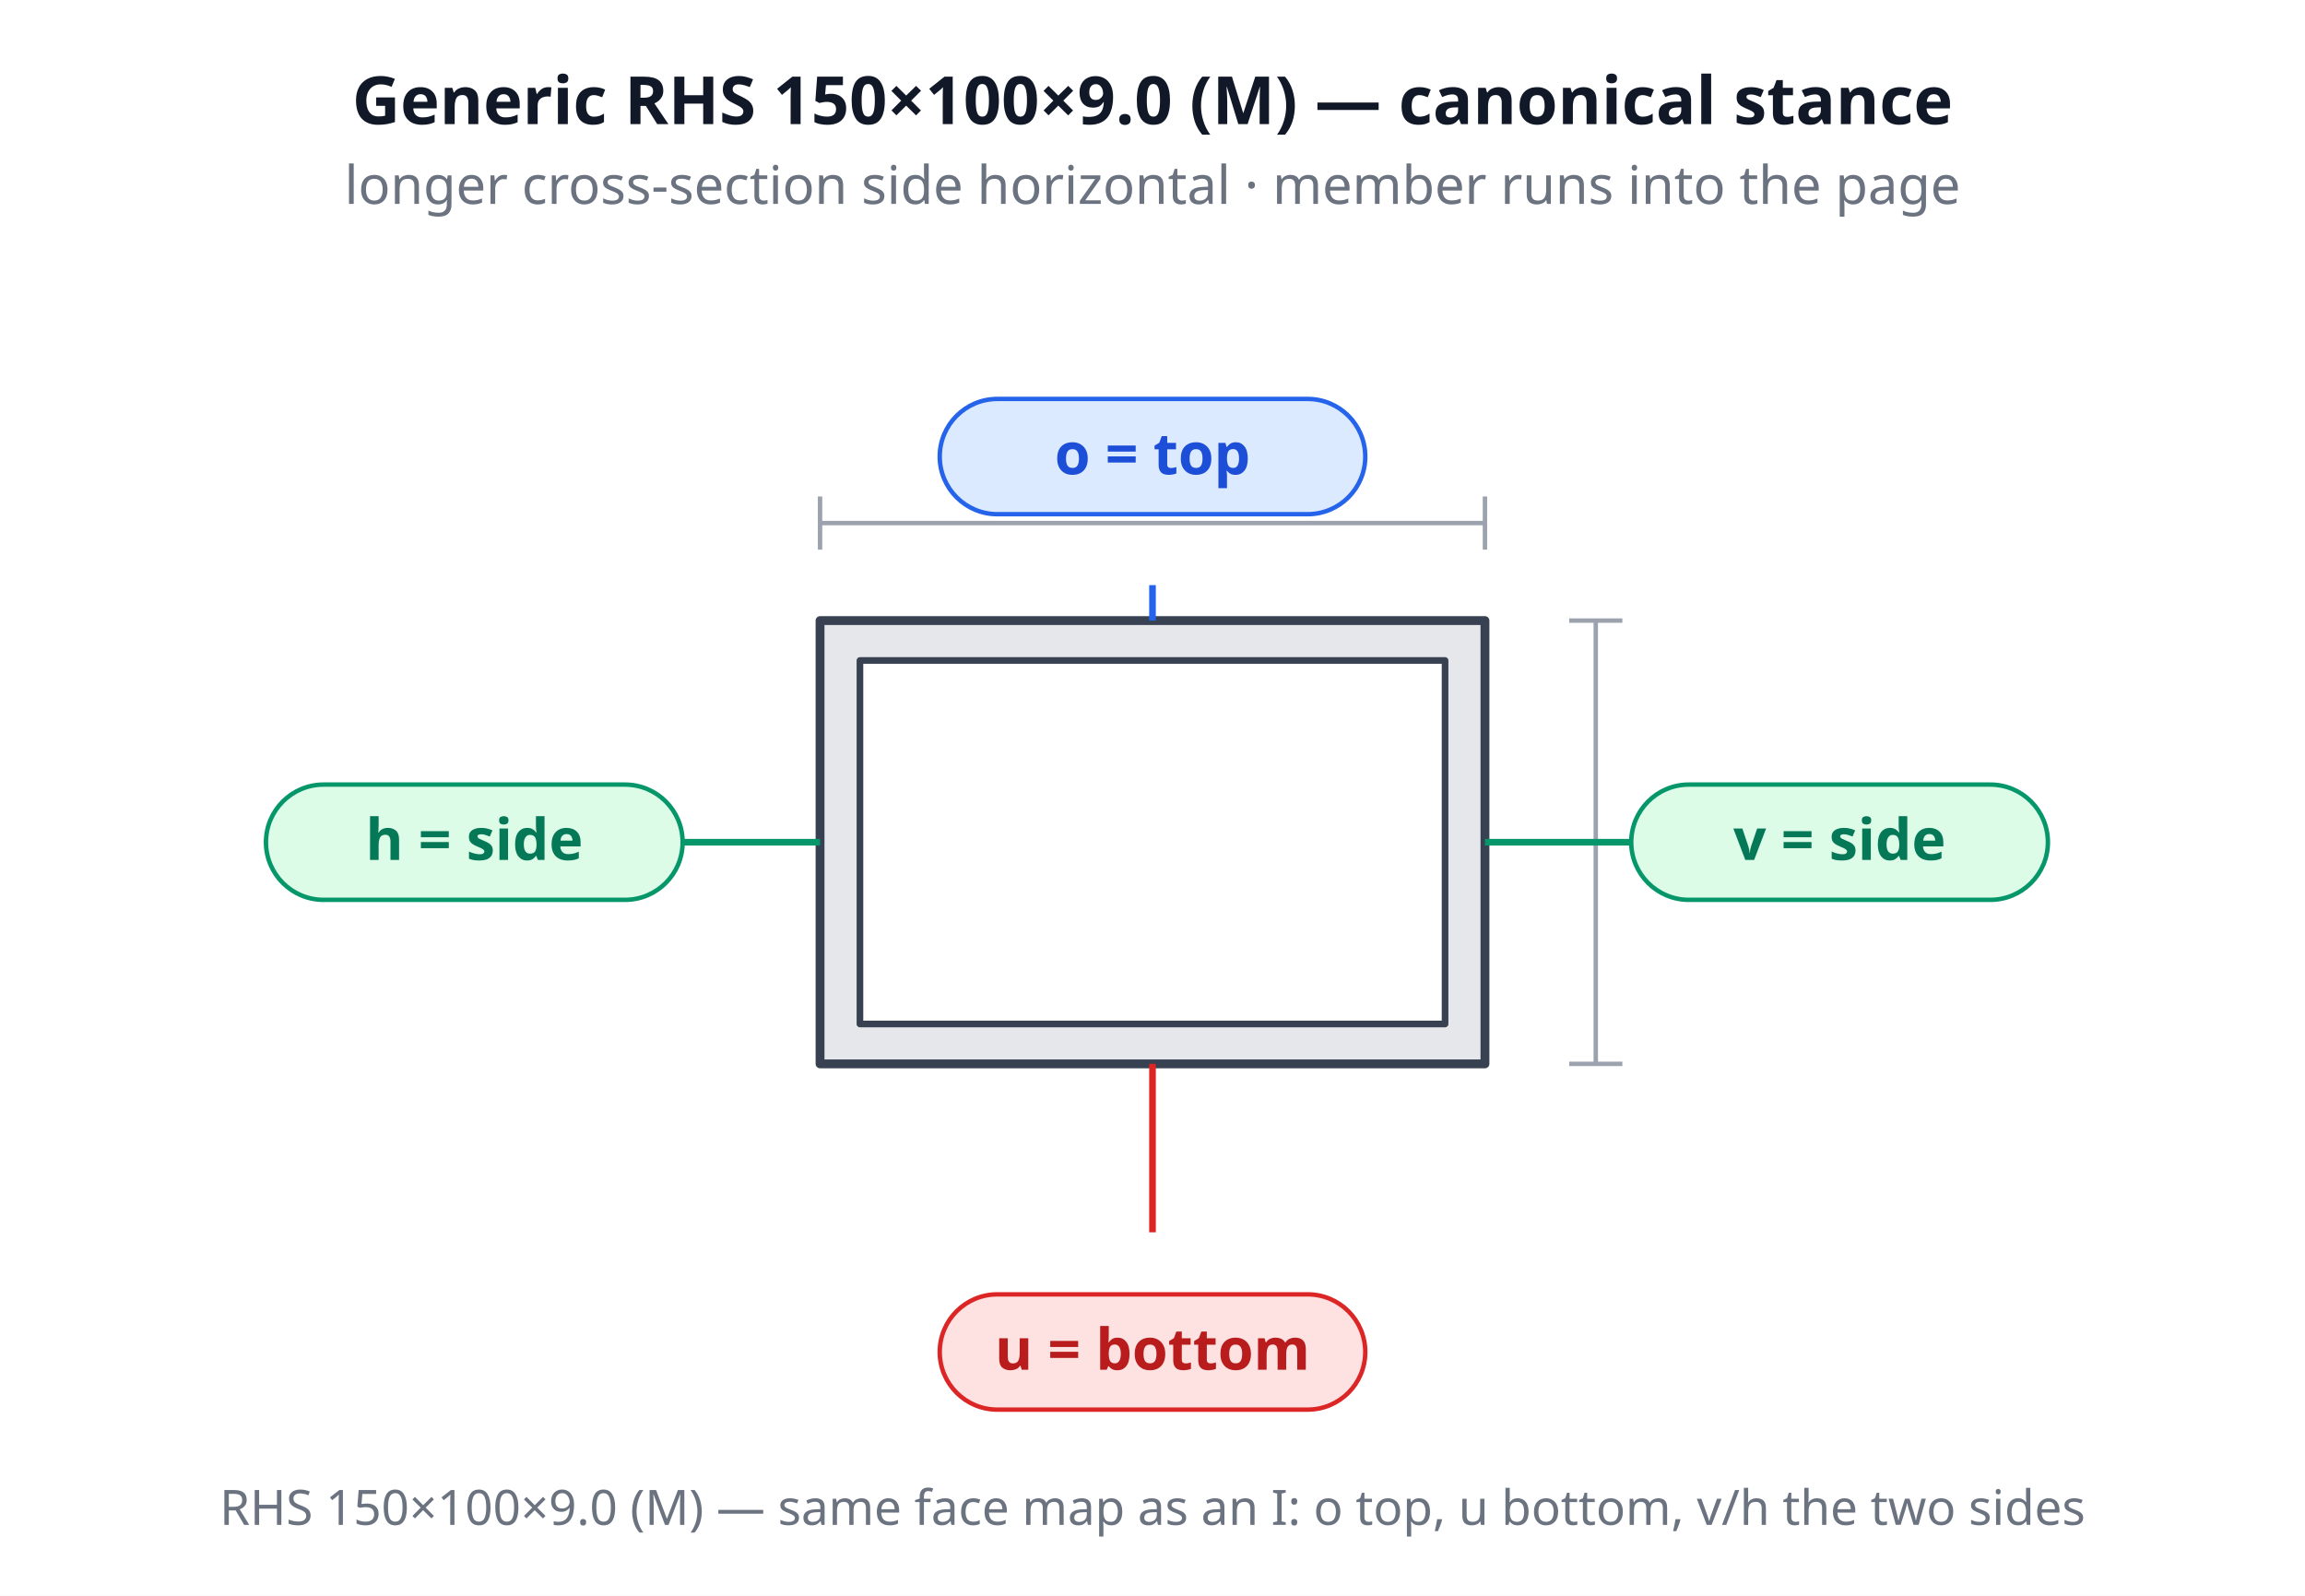
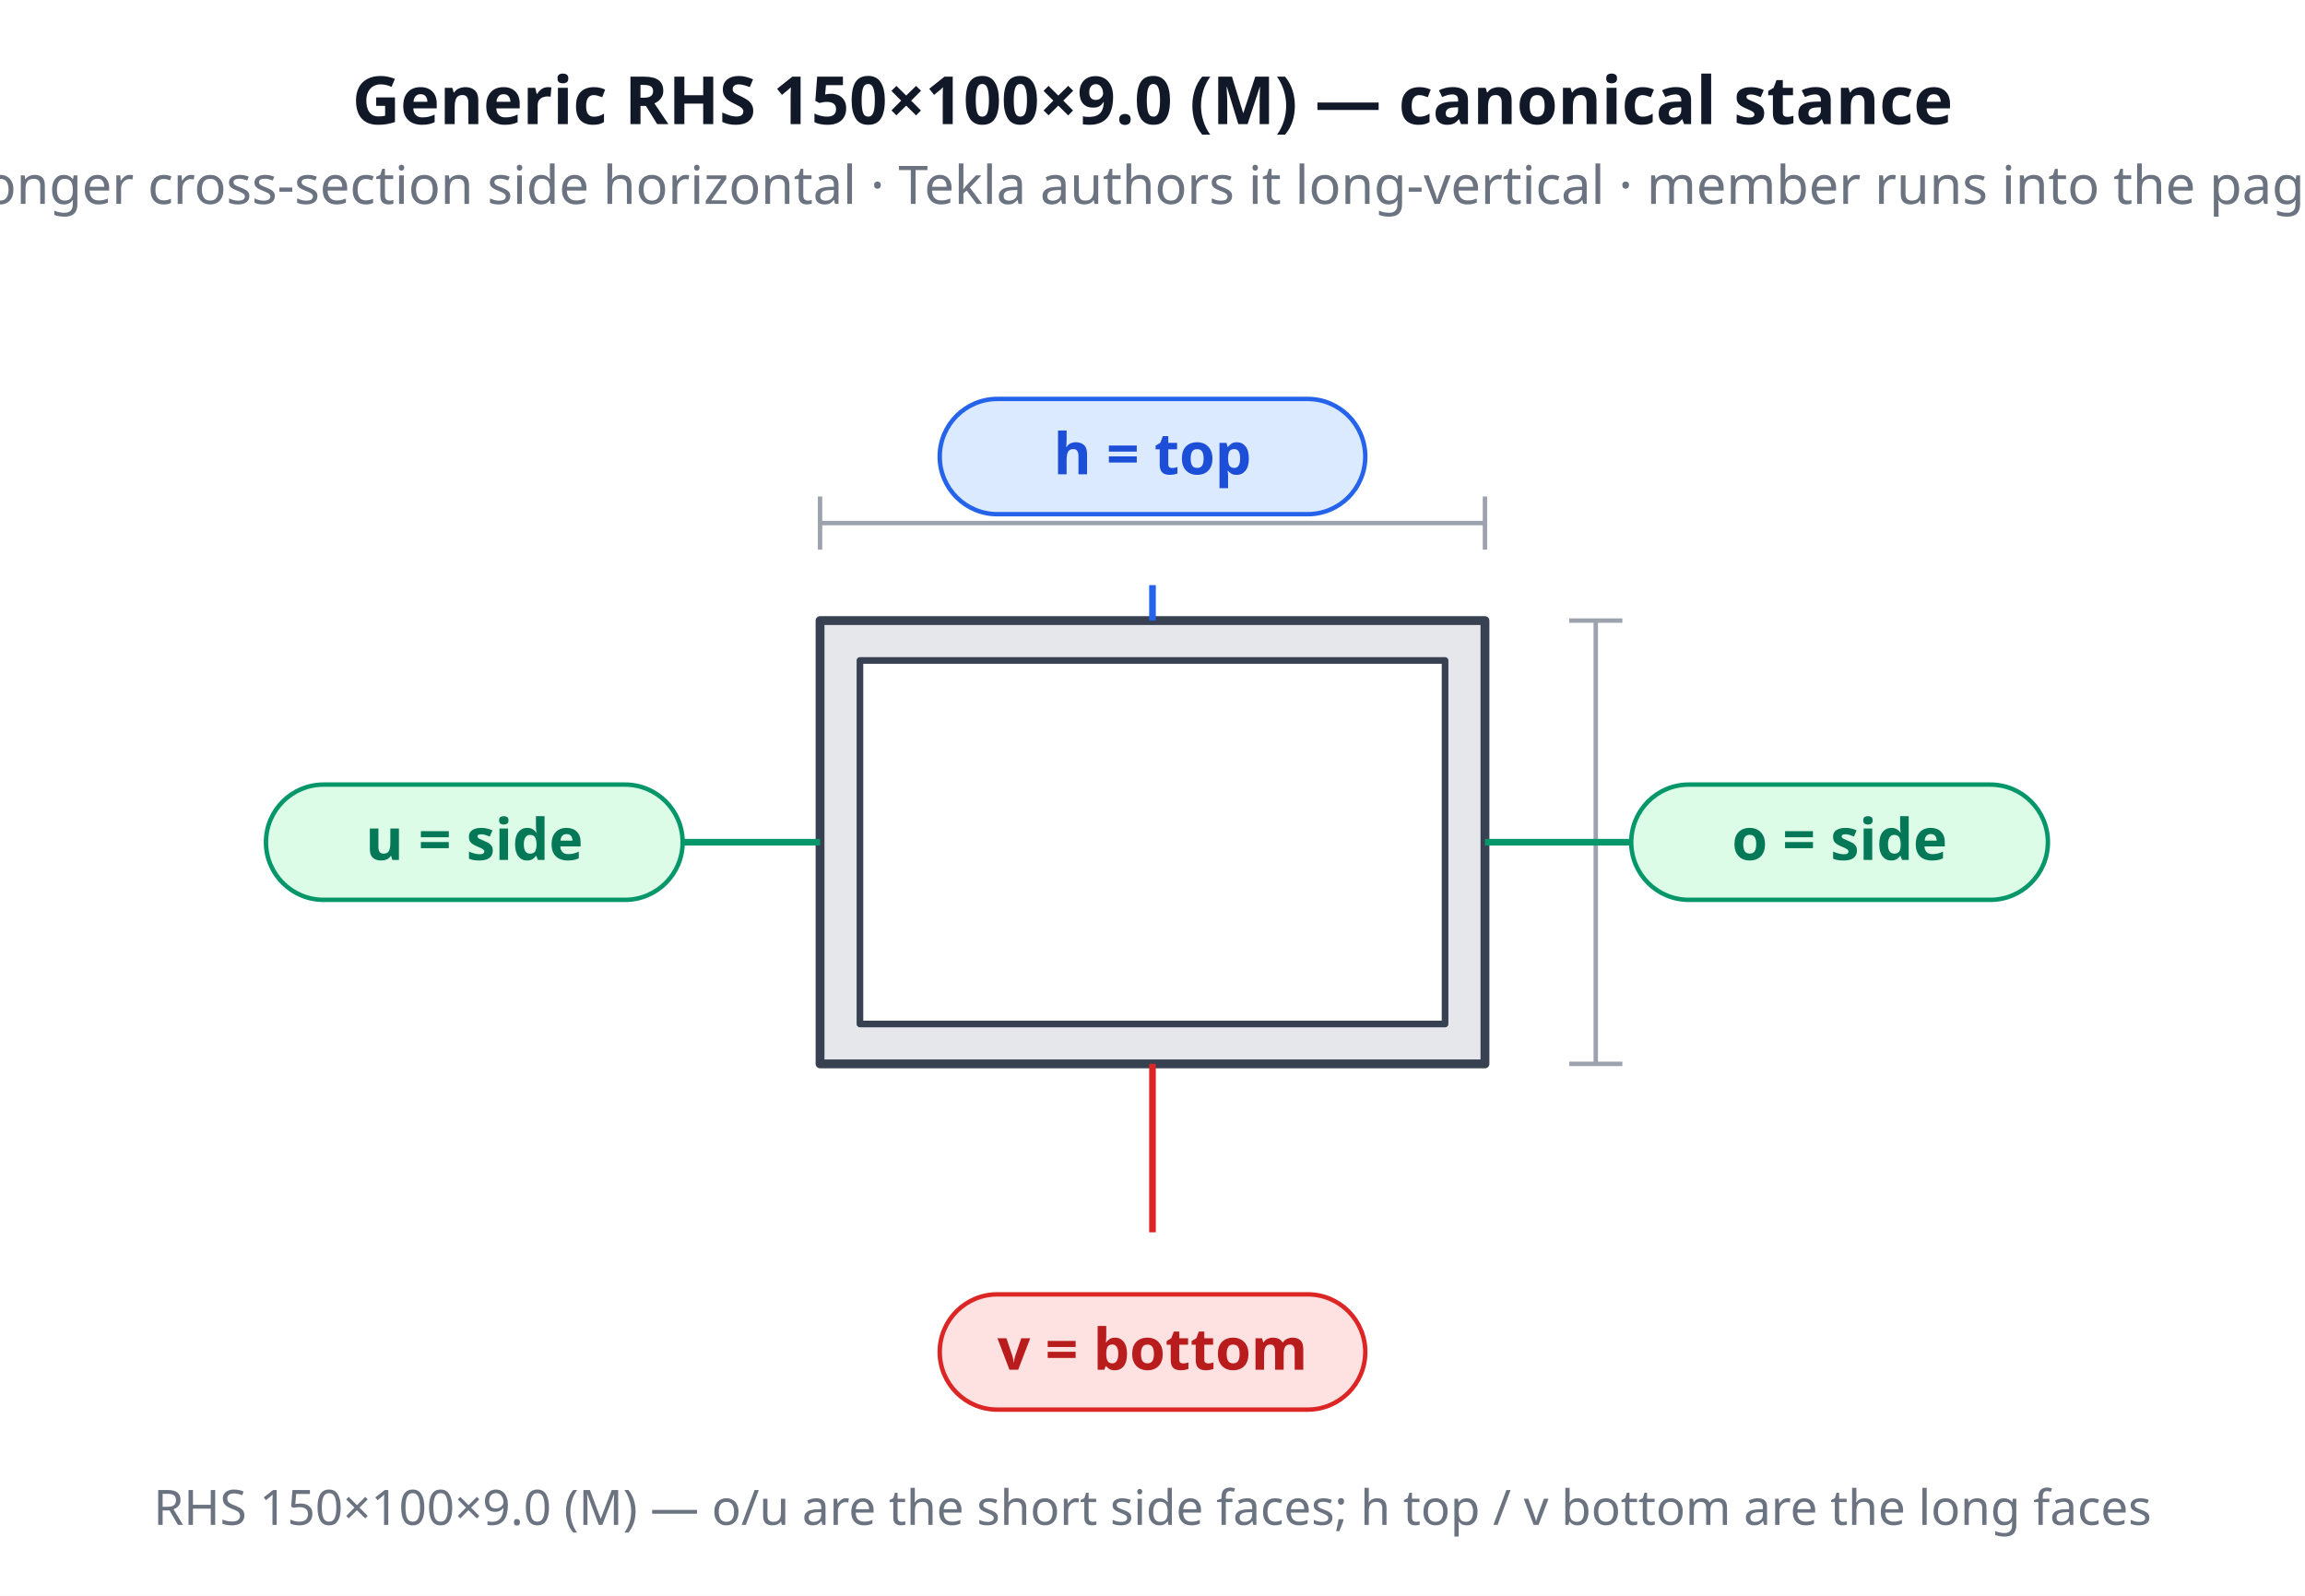
<svg xmlns="http://www.w3.org/2000/svg" viewBox="0 0 520 360" width="520" height="360" font-family="ui-sans-serif, system-ui, sans-serif" role="img" aria-label="Rectangular hollow section face map, canonical stance">
  <rect width="520" height="360" fill="#ffffff" />
  <text x="260" y="28" text-anchor="middle" font-size="15" font-weight="700" fill="#111827">Generic RHS 150×100×9.0 (M) — canonical stance</text>
-   <text x="260" y="46" text-anchor="middle" font-size="12" fill="#6b7280">longer cross-section side horizontal · member runs into the page</text>
+   <text x="260" y="46" text-anchor="middle" font-size="12" fill="#6b7280">longer cross-section side horizontal · Tekla authors it long-vertical · member runs into the page</text>
  <g transform="translate(260,190) scale(1,-1)">
    <path d="M -75 -50 L 75 -50 L 75 50 L -75 50 Z" fill="#e5e7eb" stroke="#374151" stroke-width="2" stroke-linejoin="round" />
    <path d="M -66 -41 L -66 41 L 66 41 L 66 -41 Z" fill="#ffffff" stroke="#374151" stroke-width="1.5" stroke-linejoin="round" />
  </g>
  <line x1="185" y1="118" x2="335" y2="118" stroke="#9ca3af" stroke-width="1" />
  <line x1="185" y1="112" x2="185" y2="124" stroke="#9ca3af" stroke-width="1" />
  <line x1="335" y1="112" x2="335" y2="124" stroke="#9ca3af" stroke-width="1" />
  <text x="260" y="110" text-anchor="middle" font-size="12" fill="#6b7280">150</text>
  <line x1="360" y1="140" x2="360" y2="240" stroke="#9ca3af" stroke-width="1" />
  <line x1="354" y1="140" x2="366" y2="140" stroke="#9ca3af" stroke-width="1" />
  <line x1="354" y1="240" x2="366" y2="240" stroke="#9ca3af" stroke-width="1" />
  <text x="378" y="190" text-anchor="middle" font-size="12" fill="#6b7280" transform="rotate(90 378 190)">100</text>
  <line x1="260" y1="140" x2="260" y2="132" stroke="#2563eb" stroke-width="1.5" />
  <line x1="260" y1="240" x2="260" y2="278" stroke="#dc2626" stroke-width="1.5" />
  <line x1="185" y1="190" x2="152" y2="190" stroke="#059669" stroke-width="1.5" />
  <line x1="335" y1="190" x2="368" y2="190" stroke="#059669" stroke-width="1.5" />
  <g>
    <rect x="212" y="90" width="96" height="26" rx="13" fill="#dbeafe" stroke="#2563eb" />
-     <text x="260" y="107" text-anchor="middle" font-size="13" font-weight="700" fill="#1d4ed8">o = top</text>
+     <text x="260" y="107" text-anchor="middle" font-size="13" font-weight="700" fill="#1d4ed8">h = top</text>
  </g>
  <g>
    <rect x="212" y="292" width="96" height="26" rx="13" fill="#fee2e2" stroke="#dc2626" />
-     <text x="260" y="309" text-anchor="middle" font-size="13" font-weight="700" fill="#b91c1c">u = bottom</text>
+     <text x="260" y="309" text-anchor="middle" font-size="13" font-weight="700" fill="#b91c1c">v = bottom</text>
  </g>
  <g>
    <rect x="60" y="177" width="94" height="26" rx="13" fill="#dcfce7" stroke="#059669" />
-     <text x="107" y="194" text-anchor="middle" font-size="13" font-weight="700" fill="#047857">h = side</text>
+     <text x="107" y="194" text-anchor="middle" font-size="13" font-weight="700" fill="#047857">u = side</text>
  </g>
  <g>
    <rect x="368" y="177" width="94" height="26" rx="13" fill="#dcfce7" stroke="#059669" />
-     <text x="415" y="194" text-anchor="middle" font-size="13" font-weight="700" fill="#047857">v = side</text>
+     <text x="415" y="194" text-anchor="middle" font-size="13" font-weight="700" fill="#047857">o = side</text>
  </g>
-   <text x="260" y="344" text-anchor="middle" font-size="11" fill="#6b7280">RHS 150×100×9.0 (M) — same face map as an I: o top, u bottom, v/h the two sides</text>
+   <text x="260" y="344" text-anchor="middle" font-size="11" fill="#6b7280">RHS 150×100×9.0 (M) — o/u are the short side faces; h top / v bottom are the long faces</text>
</svg>
